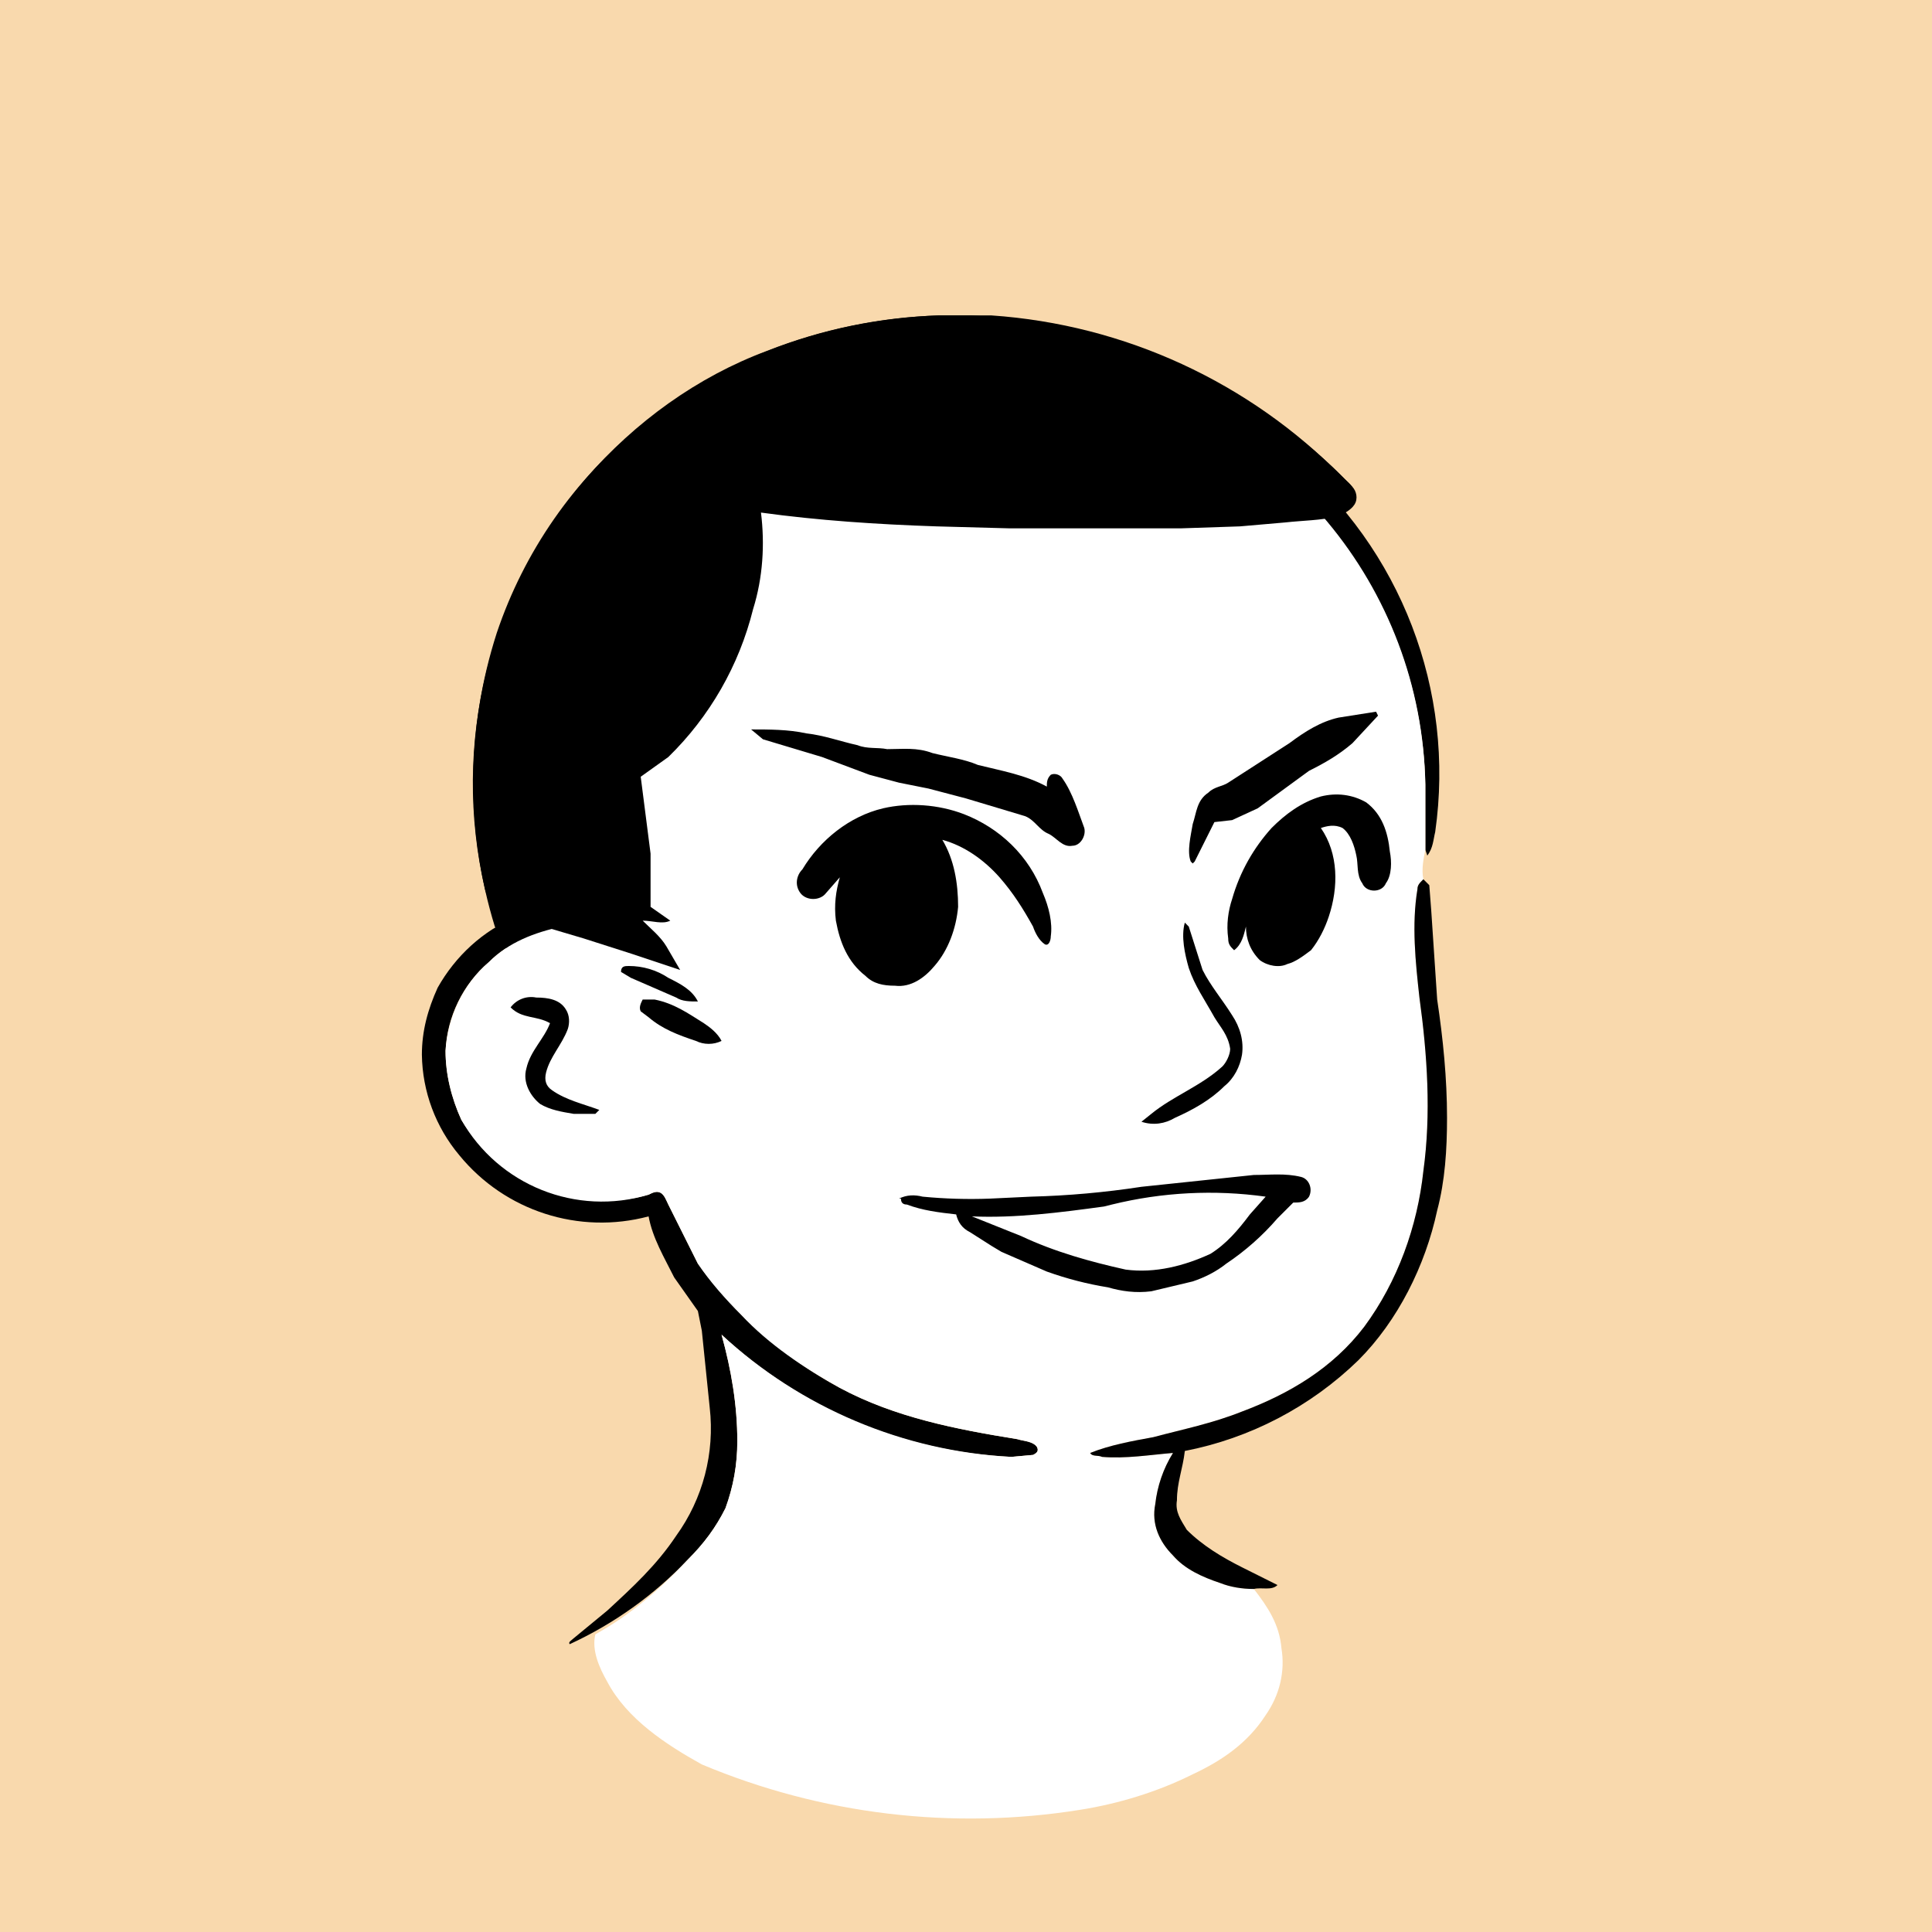
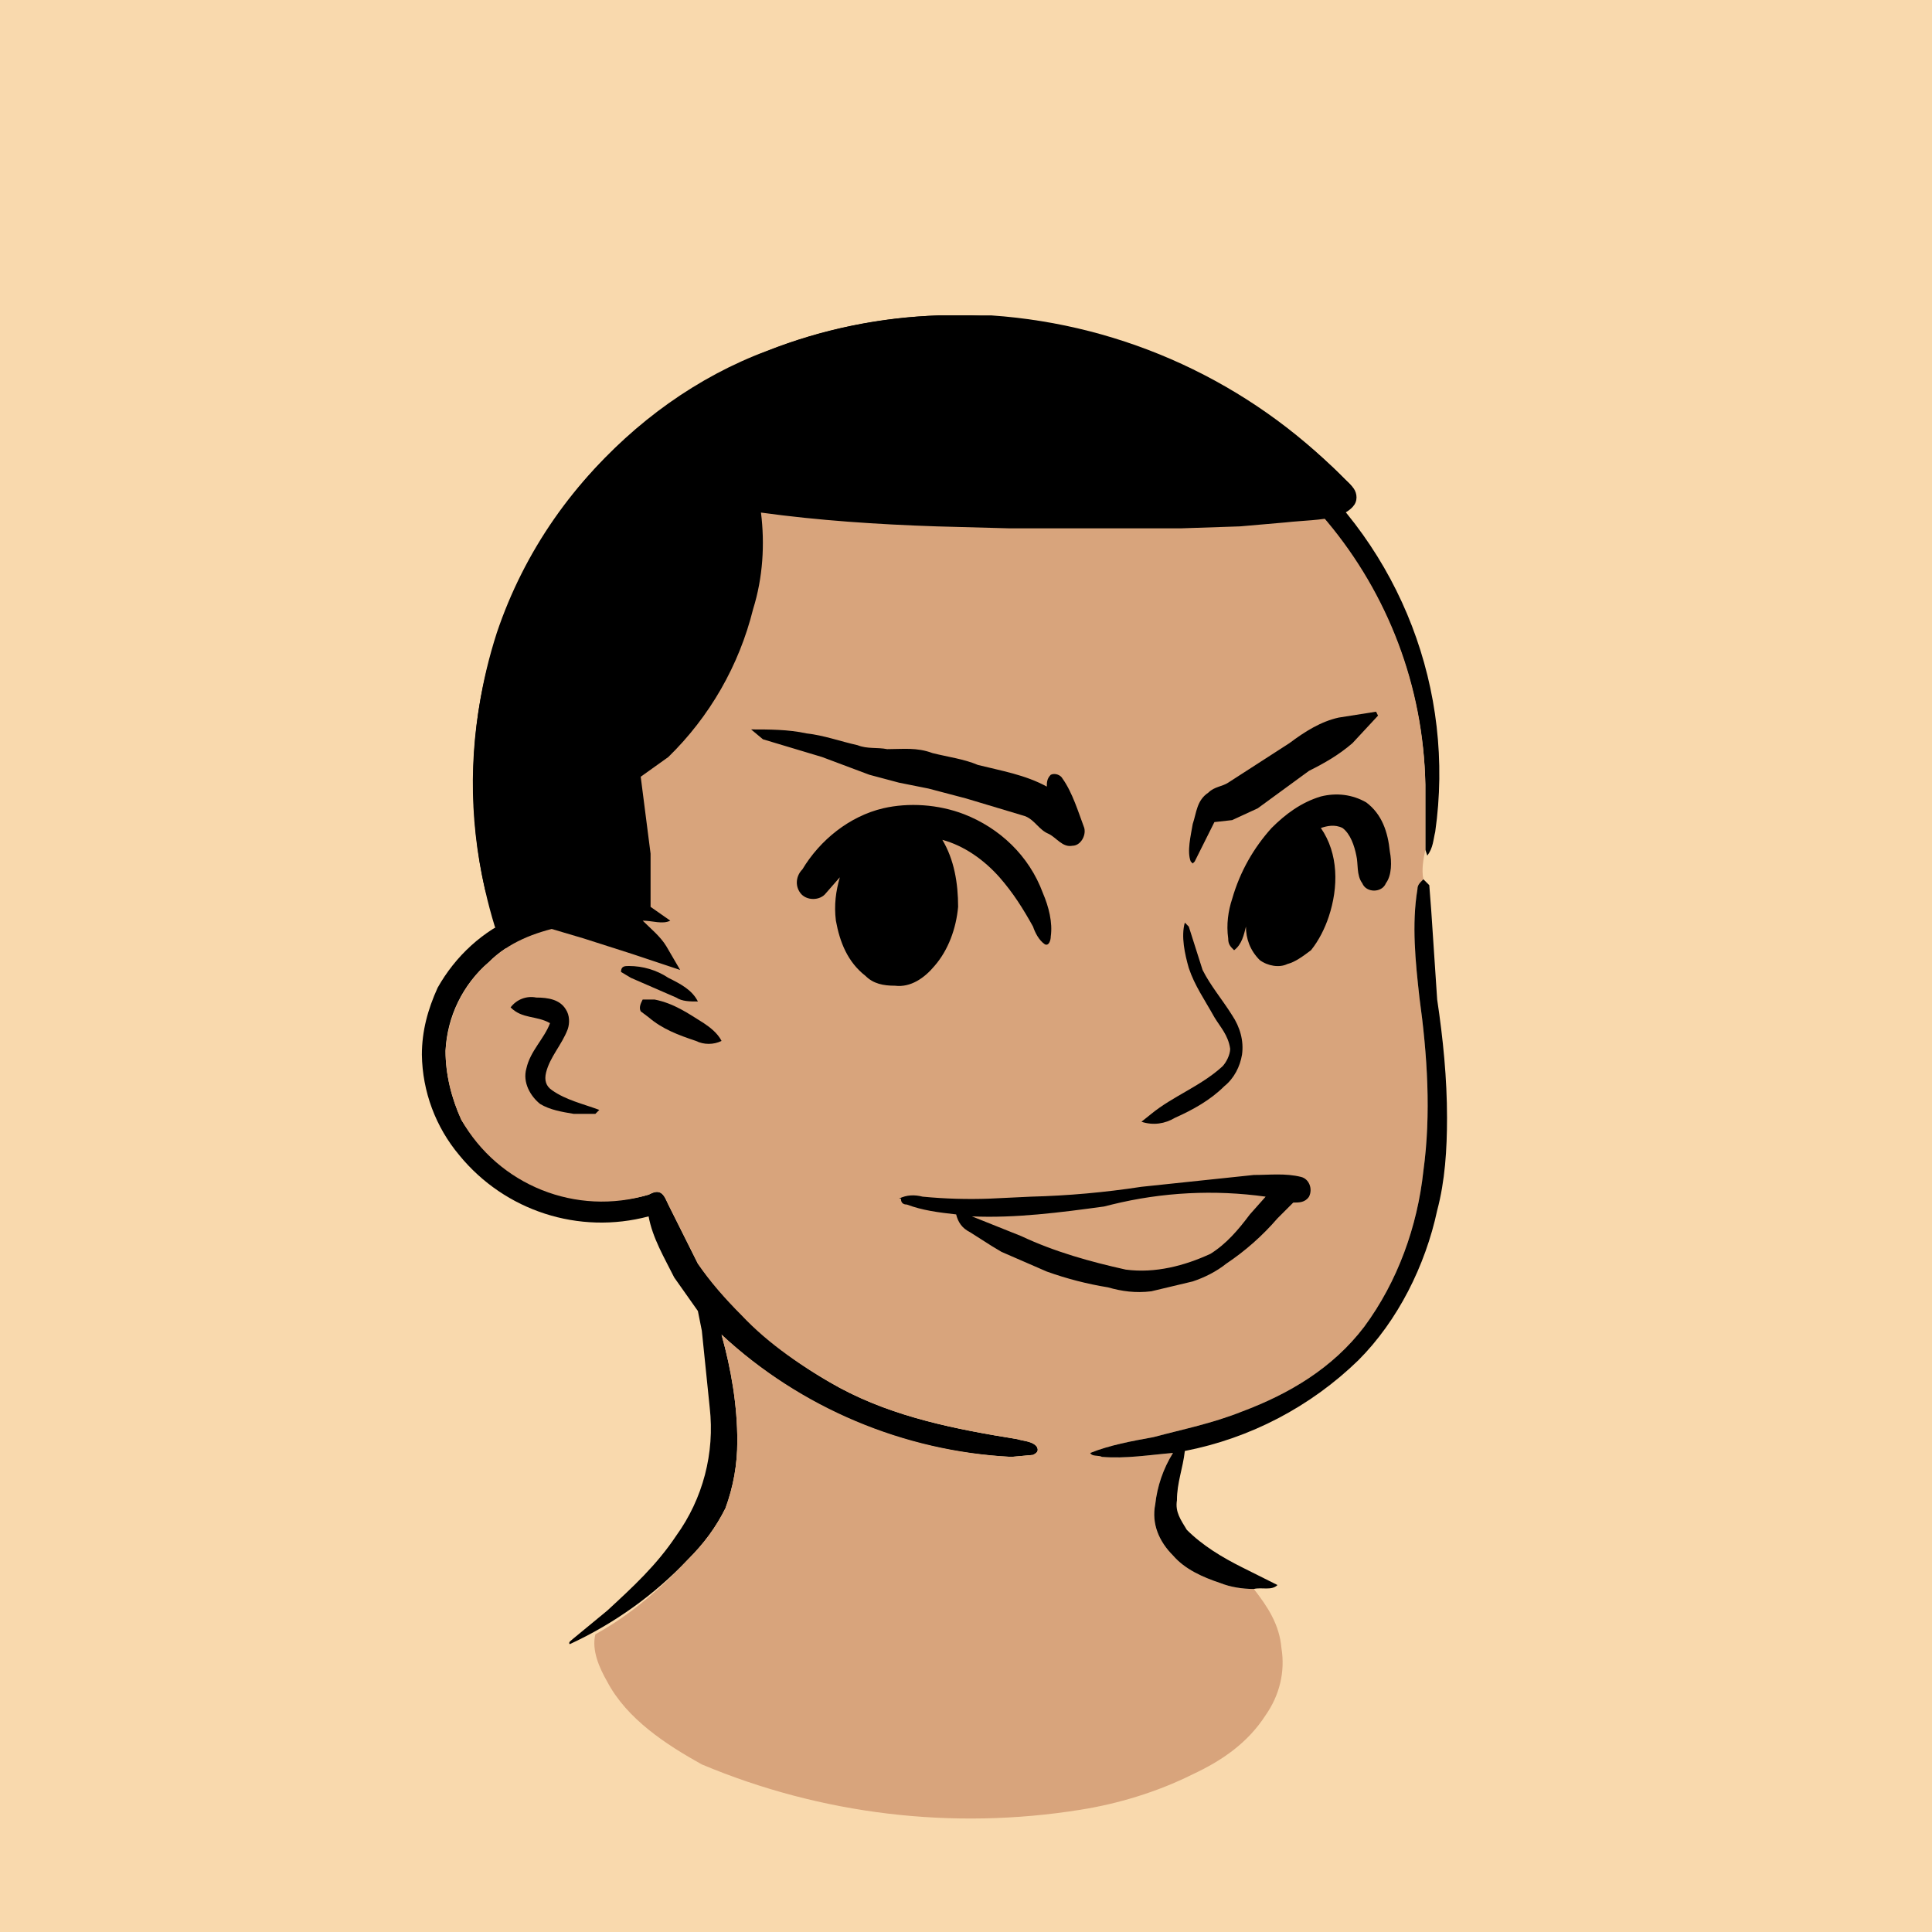
<svg xmlns="http://www.w3.org/2000/svg" viewBox="0 0 980 980" fill="none" shape-rendering="auto">
  <mask id="viewboxMask">
    <rect width="980" height="980" rx="0" ry="0" x="0" y="0" fill="#fff" />
  </mask>
  <g mask="url(#viewboxMask)">
    <rect fill="#f9d9ad" width="980" height="980" x="0" y="0" />
    <g transform="translate(10 -60)">
      <path d="M466 220h27a276 276 0 0 1 178 82c2 2 5 4 6 7s1 6-1 8c-4 4-10 5-15 6-25 3-50 4-75 5h-78l-39-1-27-1c-23-1-45-3-66-6 3 20 0 40-7 59a161 161 0 0 1-40 65l-14 10 5 39v27l10 7c-4 2-10 0-14 0 5 4 9 9 12 14l7 10-5-1c-7-3-15-4-22-6l-19-7c0 4-1 8-5 10-3 3-7 1-11 0l-4 5c-4 2-5 5-9 5s-7-4-9-8l-10-19a248 248 0 0 1 1-149 229 229 0 0 1 73-105c42-35 96-54 151-56Z" fill="#000000" />
      <path d="M304 548c6 1 12 4 17 7 3 2 6 4 7 8l-15-5c-5-2-11-2-16-5l1-3c1-2 4-2 6-2Z" fill="#000000" />
      <path d="M486 236c57-2 115 18 159 56a209 209 0 0 1 73 190c-1 4-1 8-4 12l-1-3v-33a215 215 0 0 0-172-206 235 235 0 0 0-270 153c-12 37-14 78-6 116 6-2 12-2 17-2 2 1 5 1 6 3s0 3-1 4l-12 4c-14 3-27 8-37 18a63 63 0 0 0-22 45c0 12 3 24 8 35 8 13 19 24 33 31 18 10 41 13 62 7 2-1 4-2 6-1s3 4 4 6l15 30a215 215 0 0 0 72 63c28 15 59 21 90 26 3 1 8 1 10 4 1 2 0 3-2 4l-11 1a231 231 0 0 1-147-62c5 18 8 36 8 54 0 12-2 23-6 34-5 10-11 18-19 26a196 196 0 0 1-60 43c-1-1 1-2 2-3l17-14c13-12 25-23 35-38a93 93 0 0 0 17-65l-4-39-2-10-12-17c-5-10-11-20-13-31a93 93 0 0 1-96-31 81 81 0 0 1-19-51c0-12 3-23 8-34 9-16 23-29 40-36-8-31-8-62-3-93 8-40 26-77 51-108 45-54 115-87 186-88Z" fill="#000" />
-       <path d="M541 252a214 214 0 0 1 172 206v33c-1 5-2 10-1 15-2 2-3 3-3 5-3 18-1 37 1 55 4 29 6 59 2 88-3 28-13 56-30 79-16 21-38 34-62 43-15 6-30 9-45 13-11 2-22 4-32 8 1 2 4 1 6 2 12 1 24-1 36-2-5 8-8 17-9 26-2 10 2 19 9 26 6 7 15 11 24 14 5 2 11 3 17 3 7 9 13 18 14 30 2 12-1 24-8 34-9 14-22 23-37 30-18 9-38 15-57 18a352 352 0 0 1-192-23c-18-10-38-23-48-42-4-7-8-16-6-24 18-10 33-23 47-38 8-8 14-16 19-26 4-11 6-22 6-34 0-18-3-36-8-54a235 235 0 0 0 147 62l11-1c2-1 3-2 2-4-2-3-7-3-10-4-31-5-62-11-90-26-18-10-36-22-50-37-8-8-16-17-22-26l-15-30c-1-2-2-5-4-6s-4 0-6 1a82 82 0 0 1-95-38c-5-11-8-23-8-35 1-17 9-34 22-45 10-10 23-15 37-18l12-4c1-1 2-2 1-4s-4-2-6-3c-5 0-11 0-17 2-8-38-6-79 6-116a236 236 0 0 1 270-153Z" fill="#ffffff" />
+       <path d="M541 252a214 214 0 0 1 172 206v33c-1 5-2 10-1 15-2 2-3 3-3 5-3 18-1 37 1 55 4 29 6 59 2 88-3 28-13 56-30 79-16 21-38 34-62 43-15 6-30 9-45 13-11 2-22 4-32 8 1 2 4 1 6 2 12 1 24-1 36-2-5 8-8 17-9 26-2 10 2 19 9 26 6 7 15 11 24 14 5 2 11 3 17 3 7 9 13 18 14 30 2 12-1 24-8 34-9 14-22 23-37 30-18 9-38 15-57 18a352 352 0 0 1-192-23c-18-10-38-23-48-42-4-7-8-16-6-24 18-10 33-23 47-38 8-8 14-16 19-26 4-11 6-22 6-34 0-18-3-36-8-54a235 235 0 0 0 147 62l11-1c2-1 3-2 2-4-2-3-7-3-10-4-31-5-62-11-90-26-18-10-36-22-50-37-8-8-16-17-22-26l-15-30c-1-2-2-5-4-6s-4 0-6 1a82 82 0 0 1-95-38c-5-11-8-23-8-35 1-17 9-34 22-45 10-10 23-15 37-18l12-4c1-1 2-2 1-4s-4-2-6-3c-5 0-11 0-17 2-8-38-6-79 6-116a236 236 0 0 1 270-153Z" fill="#d8a47c" />
      <path d="m712 506 3 3 1 13 3 45c3 20 5 40 5 60 0 16-1 32-5 47-6 28-20 56-40 76a174 174 0 0 1-88 46c-1 9-4 16-4 25-1 6 2 10 5 15 8 8 18 14 28 19l18 9c-3 3-8 1-12 2-6 0-12-1-17-3-9-3-18-7-24-14-7-7-11-16-9-26 1-9 4-18 9-26-12 1-24 3-36 2-2-1-5 0-6-2 10-4 21-6 32-8 15-4 30-7 45-13 24-9 46-22 62-43 17-23 27-51 30-79 4-29 2-59-2-88-2-18-4-37-1-55 0-2 1-3 3-5ZM262 566c6 0 12 1 15 6 2 3 2 7 1 10-3 8-9 14-11 22-1 4 0 7 3 9 7 5 16 7 24 10l-2 2h-11c-6-1-12-2-17-5-5-4-9-11-7-18 2-9 9-15 12-23-7-4-14-2-20-8 3-4 8-6 13-5Z" fill="#000" />
      <path d="M683 467c8 6 11 15 12 25 1 5 1 12-2 16-2 5-10 5-12 0-3-4-2-10-3-14-1-5-3-11-7-14-4-2-8-1-11 0 9 13 9 30 4 45-2 6-5 12-9 17-4 3-8 6-12 7-4 2-10 1-14-2-5-5-7-11-7-17-1 4-2 9-6 12-2-2-3-3-3-6-1-7 0-14 2-20 4-14 11-26 20-36 7-7 15-13 25-16 8-2 16-1 23 3ZM479 473c18 7 33 21 40 40 3 7 5 15 4 22 0 2-1 5-3 4-3-2-5-6-6-9-5-9-10-17-17-25-8-9-18-16-29-19 6 10 8 22 8 34-1 11-5 22-12 30-5 6-12 11-20 10-6 0-11-1-15-5-9-7-13-17-15-28-1-8 0-15 2-22l-7 8c-3 4-10 4-13 0s-2-9 1-12c9-15 24-27 41-31 13-3 28-2 41 3Z" fill="#000000" />
      <path d="m688 421 1 2-13 14c-7 6-14 10-22 14l-26 19-13 6-9 1-10 20-1 1-1-1c-2-5 0-13 1-19 2-6 2-12 8-16 3-3 7-3 10-5l31-20c8-6 16-11 25-13l19-3ZM371 430c9 0 19 0 28 2 9 1 17 4 26 6 5 2 10 1 15 2 8 0 15-1 23 2 8 2 16 3 23 6 12 3 24 5 35 11 0-2 0-4 2-6 2-1 5 0 6 2 5 7 8 17 11 25 1 4-2 9-6 9-5 1-8-4-12-6-5-2-7-7-12-9l-30-9-19-5-15-3-15-4-24-9-30-9-6-5Z" fill="#000000" />
      <path d="m591 528 2 2 7 22c4 8 10 15 15 23 4 6 6 13 5 20-1 6-4 12-9 16-7 7-16 12-25 16-5 3-11 4-17 2l5-4c11-9 25-14 36-24 2-2 4-6 4-9-1-7-5-11-8-16-5-9-10-16-13-25-2-7-4-16-2-23Z" fill="#000000" />
      <path fill-rule="evenodd" clip-rule="evenodd" d="M654 667c2-4 0-9-4-10-8-2-16-1-24-1l-57 6a445 445 0 0 1-56 5l-21 1a255 255 0 0 1-34-1c-4-1-8-1-12 1h1c0 2 1 3 3 3 8 3 16 4 25 5 1 4 3 7 7 9l11 7a503 503 0 0 1 5 3l23 10a175 175 0 0 0 31 8c7 2 14 3 22 2l21-5c6-2 12-5 17-9a129 129 0 0 0 26-23l8-8c3 0 6 0 8-3Zm-30 9 8-9a207 207 0 0 0-78 4l-4 1c-22 3-45 6-67 5l5 2 20 8c17 8 35 13 53 17 15 2 30-2 43-8 8-5 14-12 20-20Z" fill="#000000" />
      <path d="M466 220h17a310 310 0 0 1 148 49c16 11 32 24 45 38 2 2 3 6 1 9s-6 5-9 6c-8 2-17 2-26 3l-23 2-30 1h-87l-37-1c-30-1-60-3-89-7 2 16 1 33-4 49a158 158 0 0 1-43 75l-14 10 5 39v27l10 7c-4 2-9 0-14 0 4 4 9 8 12 13l7 12-6-2-18-6-25-8-27-8c-4-2-7-6-10-9h-6c-4-1-6-4-7-8a237 237 0 0 1 51-208c25-29 57-52 92-65 28-11 57-17 87-18ZM309 550c7 0 14 2 20 6 6 3 12 6 15 12-4 0-8 0-11-2l-23-10-5-3c0-3 2-3 4-3ZM316 567h6c10 2 17 7 25 12 3 2 7 5 9 9-4 2-9 2-13 0-9-3-17-6-24-12l-4-3c-1-2 0-4 1-6Z" fill="#000000" />
    </g>
    <g transform="translate(10 -60)" />
  </g>
</svg>
